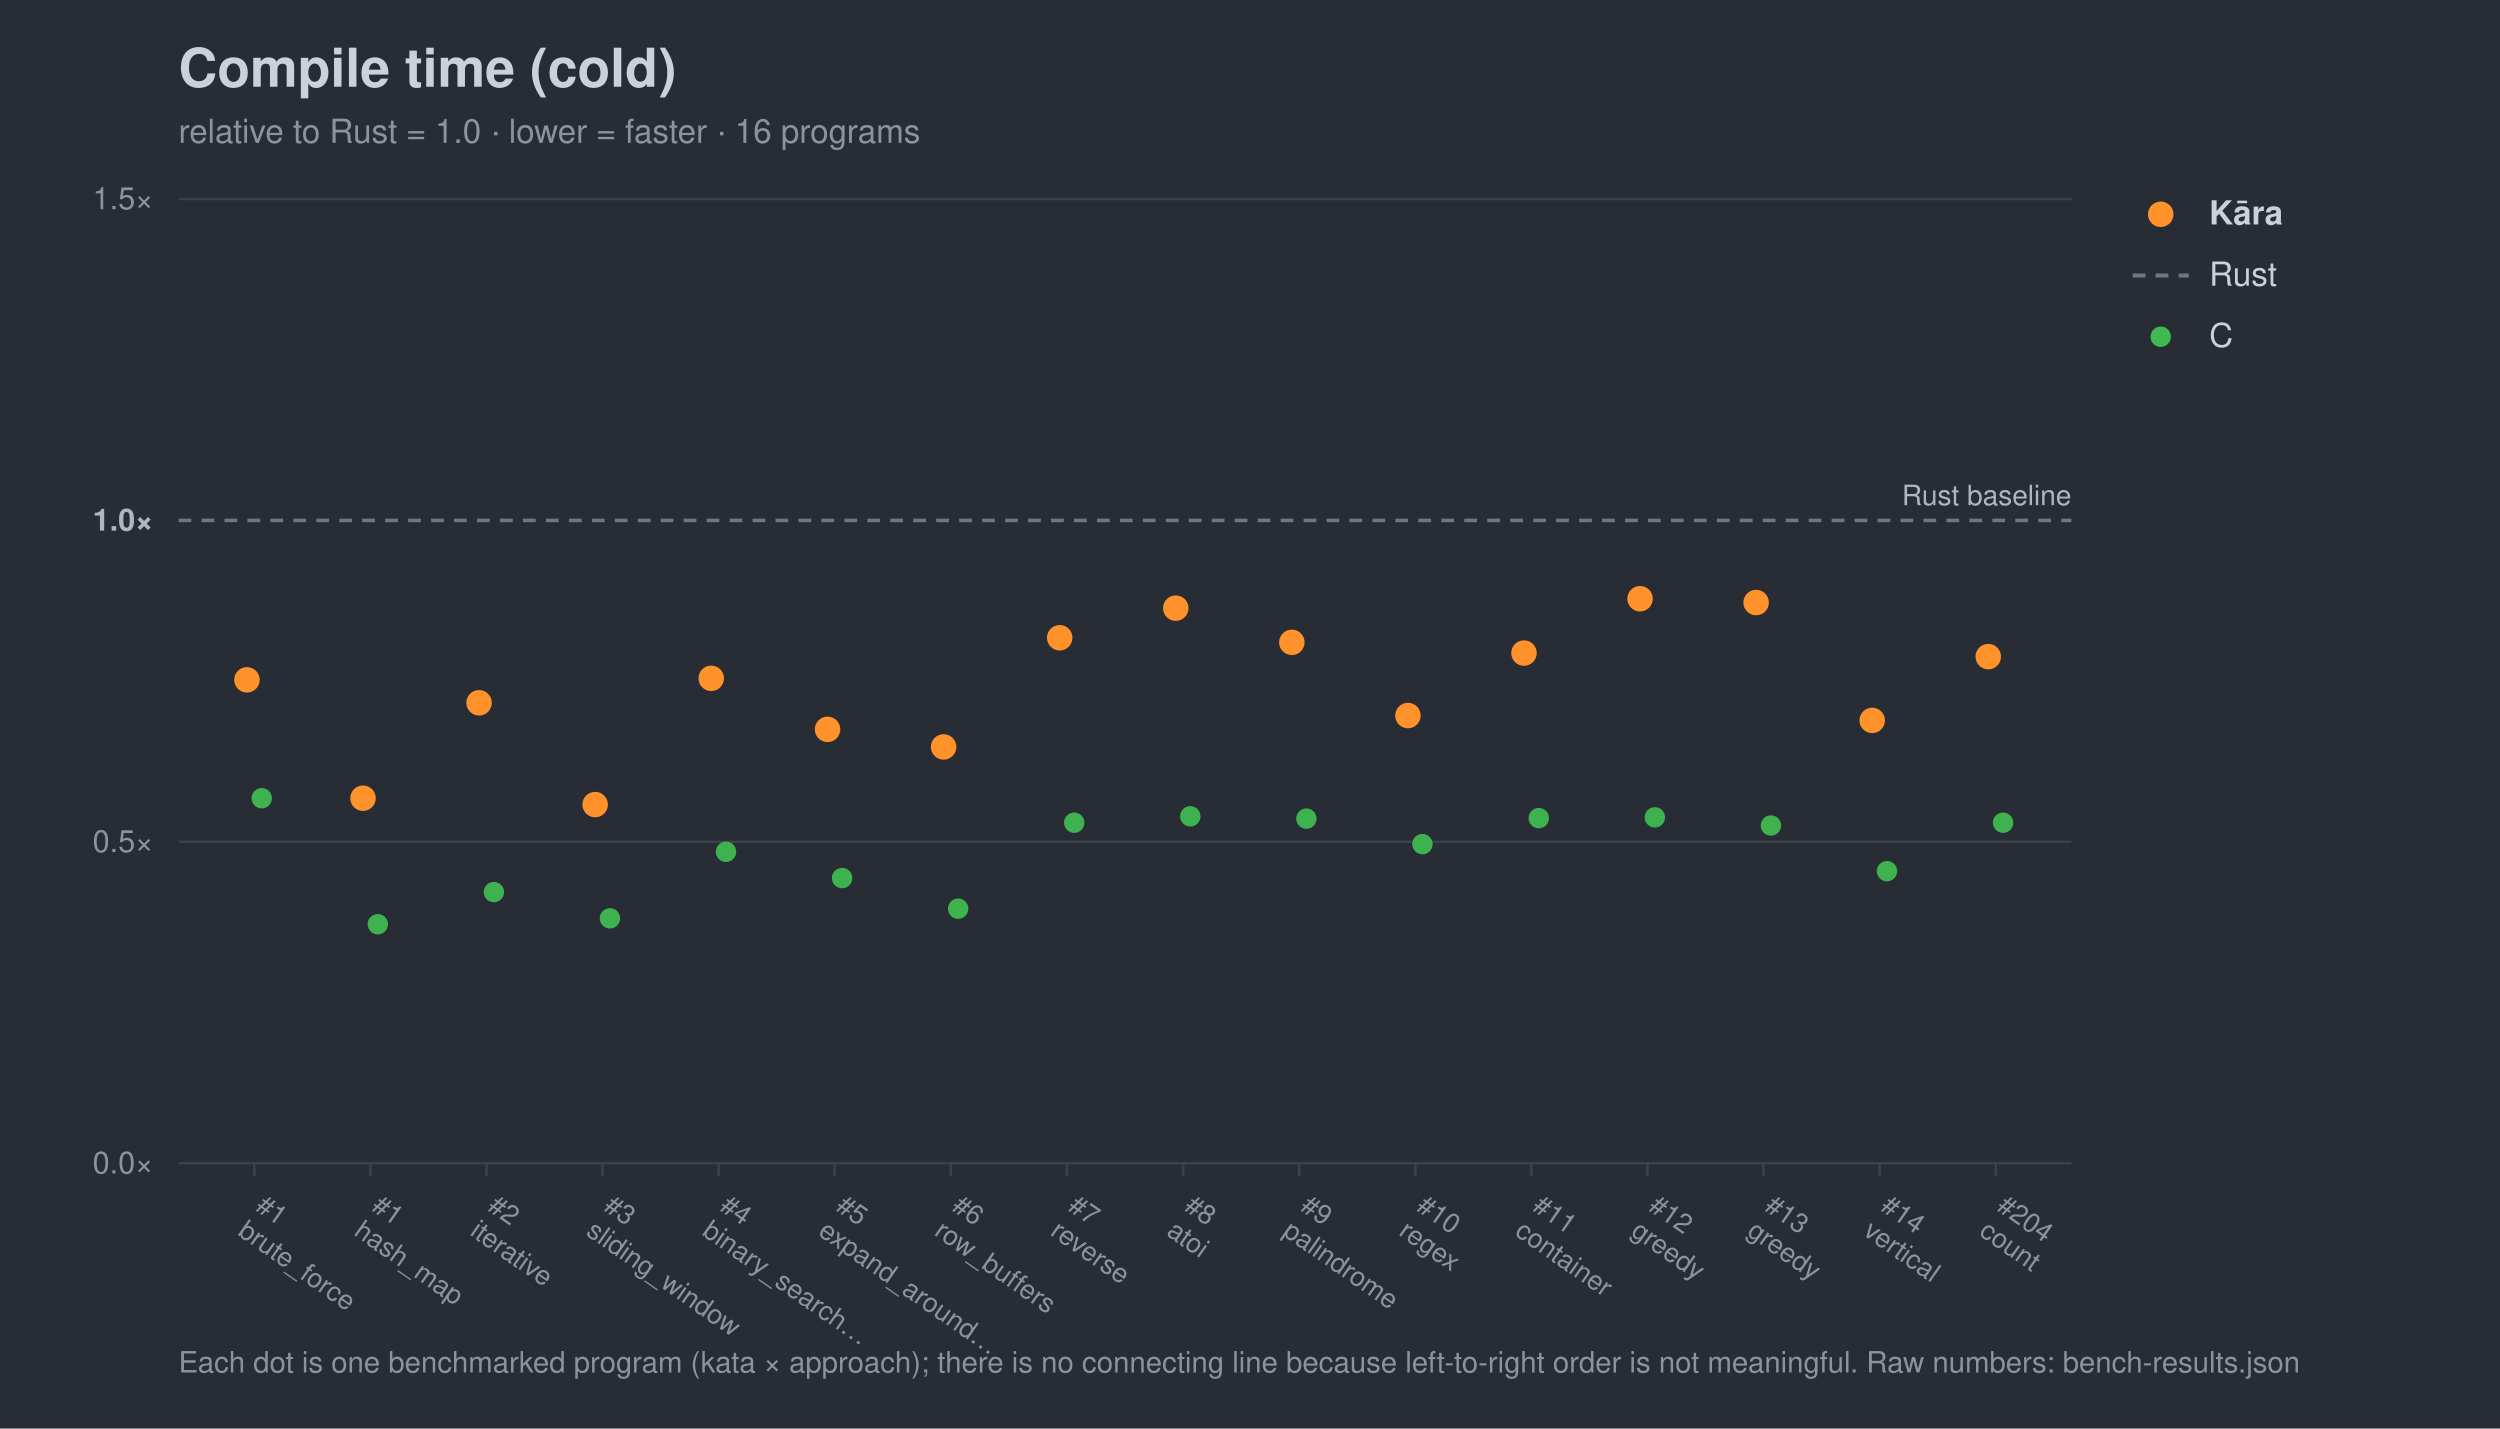
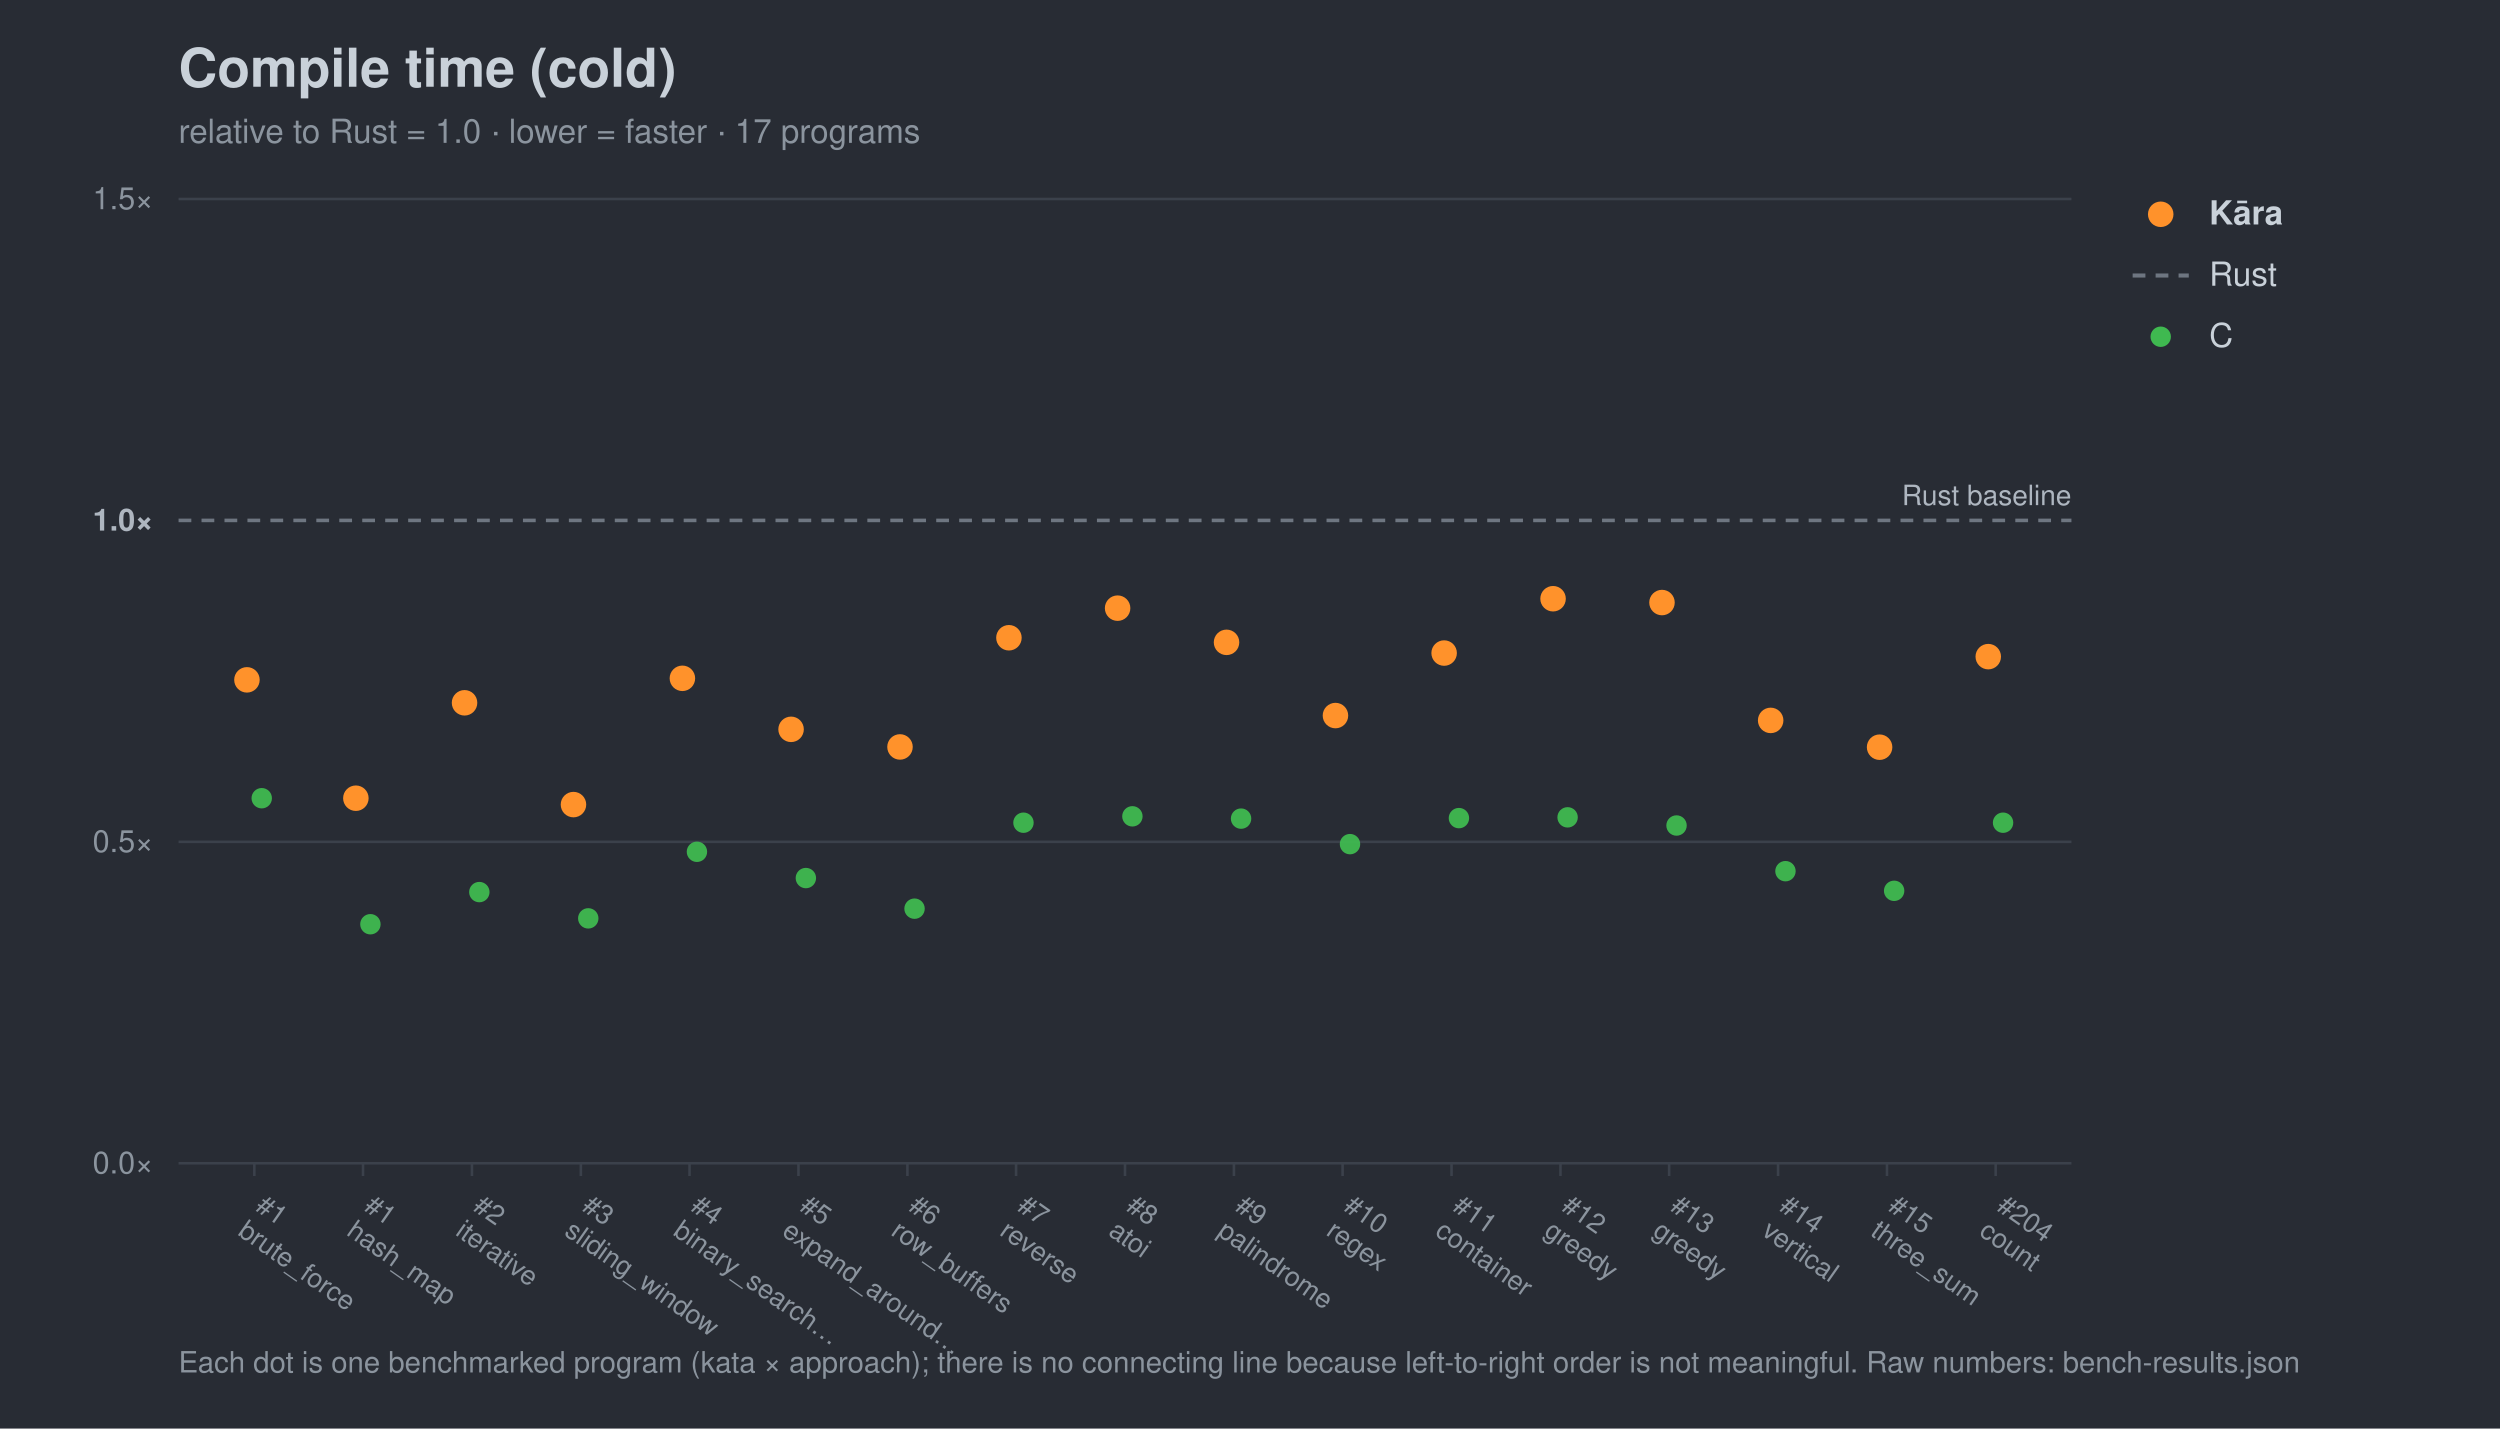
<svg xmlns="http://www.w3.org/2000/svg" width="980" height="560" viewBox="0 0 980 560" font-family="-apple-system,Segoe UI,Helvetica,Arial,sans-serif">
  <rect width="980" height="560" fill="#282c34" />
  <text x="70" y="34" font-size="21" font-weight="700" fill="#c9d1d9">Compile time (cold)</text>
-   <text x="70" y="56" font-size="13" fill="#8b949e">relative to Rust = 1.0 · lower = faster · 16 programs</text>
+   <text x="70" y="56" font-size="13" fill="#8b949e">relative to Rust = 1.0 · lower = faster · 17 programs</text>
  <line x1="70" y1="456.0" x2="812" y2="456.0" stroke="#3b414b" stroke-width="1" />
  <text x="60" y="460.0" font-size="12" text-anchor="end" fill="#8b949e">0.0×</text>
  <line x1="70" y1="330.0" x2="812" y2="330.0" stroke="#3b414b" stroke-width="1" />
  <text x="60" y="334.0" font-size="12" text-anchor="end" fill="#8b949e">0.5×</text>
  <line x1="70" y1="204.0" x2="812" y2="204.0" stroke="#6e7681" stroke-width="1.4" stroke-dasharray="5 4" />
  <text x="60" y="208.0" font-size="12" text-anchor="end" fill="#aeb6c0" font-weight="700">1.0×</text>
  <line x1="70" y1="78.0" x2="812" y2="78.0" stroke="#3b414b" stroke-width="1" />
  <text x="60" y="82.0" font-size="12" text-anchor="end" fill="#8b949e">1.5×</text>
  <text x="812" y="198.0" font-size="11" text-anchor="end" fill="#aeb6c0">Rust baseline</text>
  <line x1="99.7" y1="456" x2="99.7" y2="461" stroke="#3b414b" />
  <g transform="translate(99.7,474) rotate(35)">
    <text x="0" y="0" font-size="10.5" fill="#8b949e">#1</text>
    <text x="0" y="12" font-size="10.5" fill="#8b949e">brute_force</text>
  </g>
-   <line x1="145.2" y1="456" x2="145.2" y2="461" stroke="#3b414b" />
-   <g transform="translate(145.2,474) rotate(35)">
+   <line x1="142.3" y1="456" x2="142.3" y2="461" stroke="#3b414b" />
+   <g transform="translate(142.3,474) rotate(35)">
    <text x="0" y="0" font-size="10.5" fill="#8b949e">#1</text>
    <text x="0" y="12" font-size="10.5" fill="#8b949e">hash_map</text>
  </g>
-   <line x1="190.7" y1="456" x2="190.7" y2="461" stroke="#3b414b" />
-   <g transform="translate(190.7,474) rotate(35)">
+   <line x1="185.0" y1="456" x2="185.0" y2="461" stroke="#3b414b" />
+   <g transform="translate(185.0,474) rotate(35)">
    <text x="0" y="0" font-size="10.5" fill="#8b949e">#2</text>
    <text x="0" y="12" font-size="10.5" fill="#8b949e">iterative</text>
  </g>
-   <line x1="236.2" y1="456" x2="236.2" y2="461" stroke="#3b414b" />
-   <g transform="translate(236.2,474) rotate(35)">
+   <line x1="227.7" y1="456" x2="227.7" y2="461" stroke="#3b414b" />
+   <g transform="translate(227.7,474) rotate(35)">
    <text x="0" y="0" font-size="10.5" fill="#8b949e">#3</text>
    <text x="0" y="12" font-size="10.5" fill="#8b949e">sliding_window</text>
  </g>
-   <line x1="281.7" y1="456" x2="281.7" y2="461" stroke="#3b414b" />
-   <g transform="translate(281.7,474) rotate(35)">
+   <line x1="270.3" y1="456" x2="270.3" y2="461" stroke="#3b414b" />
+   <g transform="translate(270.3,474) rotate(35)">
    <text x="0" y="0" font-size="10.5" fill="#8b949e">#4</text>
    <text x="0" y="12" font-size="10.5" fill="#8b949e">binary_search…</text>
  </g>
-   <line x1="327.2" y1="456" x2="327.2" y2="461" stroke="#3b414b" />
-   <g transform="translate(327.2,474) rotate(35)">
+   <line x1="313.0" y1="456" x2="313.0" y2="461" stroke="#3b414b" />
+   <g transform="translate(313.0,474) rotate(35)">
    <text x="0" y="0" font-size="10.5" fill="#8b949e">#5</text>
    <text x="0" y="12" font-size="10.5" fill="#8b949e">expand_around…</text>
  </g>
-   <line x1="372.7" y1="456" x2="372.7" y2="461" stroke="#3b414b" />
-   <g transform="translate(372.7,474) rotate(35)">
+   <line x1="355.7" y1="456" x2="355.7" y2="461" stroke="#3b414b" />
+   <g transform="translate(355.7,474) rotate(35)">
    <text x="0" y="0" font-size="10.5" fill="#8b949e">#6</text>
    <text x="0" y="12" font-size="10.5" fill="#8b949e">row_buffers</text>
  </g>
-   <line x1="418.2" y1="456" x2="418.2" y2="461" stroke="#3b414b" />
-   <g transform="translate(418.2,474) rotate(35)">
+   <line x1="398.3" y1="456" x2="398.3" y2="461" stroke="#3b414b" />
+   <g transform="translate(398.3,474) rotate(35)">
    <text x="0" y="0" font-size="10.5" fill="#8b949e">#7</text>
    <text x="0" y="12" font-size="10.5" fill="#8b949e">reverse</text>
  </g>
-   <line x1="463.8" y1="456" x2="463.8" y2="461" stroke="#3b414b" />
-   <g transform="translate(463.8,474) rotate(35)">
+   <line x1="441.0" y1="456" x2="441.0" y2="461" stroke="#3b414b" />
+   <g transform="translate(441.0,474) rotate(35)">
    <text x="0" y="0" font-size="10.5" fill="#8b949e">#8</text>
    <text x="0" y="12" font-size="10.5" fill="#8b949e">atoi</text>
  </g>
-   <line x1="509.3" y1="456" x2="509.3" y2="461" stroke="#3b414b" />
-   <g transform="translate(509.3,474) rotate(35)">
+   <line x1="483.7" y1="456" x2="483.7" y2="461" stroke="#3b414b" />
+   <g transform="translate(483.7,474) rotate(35)">
    <text x="0" y="0" font-size="10.5" fill="#8b949e">#9</text>
    <text x="0" y="12" font-size="10.5" fill="#8b949e">palindrome</text>
  </g>
-   <line x1="554.8" y1="456" x2="554.8" y2="461" stroke="#3b414b" />
-   <g transform="translate(554.8,474) rotate(35)">
+   <line x1="526.3" y1="456" x2="526.3" y2="461" stroke="#3b414b" />
+   <g transform="translate(526.3,474) rotate(35)">
    <text x="0" y="0" font-size="10.5" fill="#8b949e">#10</text>
    <text x="0" y="12" font-size="10.5" fill="#8b949e">regex</text>
  </g>
-   <line x1="600.3" y1="456" x2="600.3" y2="461" stroke="#3b414b" />
-   <g transform="translate(600.3,474) rotate(35)">
+   <line x1="569.0" y1="456" x2="569.0" y2="461" stroke="#3b414b" />
+   <g transform="translate(569.0,474) rotate(35)">
    <text x="0" y="0" font-size="10.5" fill="#8b949e">#11</text>
    <text x="0" y="12" font-size="10.5" fill="#8b949e">container</text>
  </g>
-   <line x1="645.8" y1="456" x2="645.8" y2="461" stroke="#3b414b" />
-   <g transform="translate(645.8,474) rotate(35)">
+   <line x1="611.7" y1="456" x2="611.7" y2="461" stroke="#3b414b" />
+   <g transform="translate(611.7,474) rotate(35)">
    <text x="0" y="0" font-size="10.5" fill="#8b949e">#12</text>
    <text x="0" y="12" font-size="10.5" fill="#8b949e">greedy</text>
  </g>
-   <line x1="691.3" y1="456" x2="691.3" y2="461" stroke="#3b414b" />
-   <g transform="translate(691.3,474) rotate(35)">
+   <line x1="654.3" y1="456" x2="654.3" y2="461" stroke="#3b414b" />
+   <g transform="translate(654.3,474) rotate(35)">
    <text x="0" y="0" font-size="10.5" fill="#8b949e">#13</text>
    <text x="0" y="12" font-size="10.5" fill="#8b949e">greedy</text>
  </g>
-   <line x1="736.8" y1="456" x2="736.8" y2="461" stroke="#3b414b" />
-   <g transform="translate(736.8,474) rotate(35)">
+   <line x1="697.0" y1="456" x2="697.0" y2="461" stroke="#3b414b" />
+   <g transform="translate(697.0,474) rotate(35)">
    <text x="0" y="0" font-size="10.5" fill="#8b949e">#14</text>
    <text x="0" y="12" font-size="10.5" fill="#8b949e">vertical</text>
+   </g>
+   <line x1="739.7" y1="456" x2="739.7" y2="461" stroke="#3b414b" />
+   <g transform="translate(739.7,474) rotate(35)">
+     <text x="0" y="0" font-size="10.5" fill="#8b949e">#15</text>
+     <text x="0" y="12" font-size="10.5" fill="#8b949e">three_sum</text>
  </g>
  <line x1="782.3" y1="456" x2="782.3" y2="461" stroke="#3b414b" />
  <g transform="translate(782.3,474) rotate(35)">
    <text x="0" y="0" font-size="10.5" fill="#8b949e">#204</text>
    <text x="0" y="12" font-size="10.5" fill="#8b949e">count</text>
  </g>
  <circle cx="102.6" cy="312.9" r="4.0" fill="#3fb950" opacity="0.95" />
-   <circle cx="148.1" cy="362.3" r="4.0" fill="#3fb950" opacity="0.95" />
-   <circle cx="193.6" cy="349.7" r="4.0" fill="#3fb950" opacity="0.95" />
-   <circle cx="239.1" cy="360.0" r="4.0" fill="#3fb950" opacity="0.95" />
-   <circle cx="284.6" cy="333.9" r="4.0" fill="#3fb950" opacity="0.95" />
-   <circle cx="330.1" cy="344.2" r="4.0" fill="#3fb950" opacity="0.95" />
-   <circle cx="375.6" cy="356.2" r="4.0" fill="#3fb950" opacity="0.95" />
-   <circle cx="421.1" cy="322.5" r="4.0" fill="#3fb950" opacity="0.95" />
-   <circle cx="466.6" cy="320.0" r="4.0" fill="#3fb950" opacity="0.95" />
-   <circle cx="512.1" cy="320.9" r="4.0" fill="#3fb950" opacity="0.95" />
-   <circle cx="557.6" cy="330.9" r="4.0" fill="#3fb950" opacity="0.95" />
-   <circle cx="603.2" cy="320.7" r="4.0" fill="#3fb950" opacity="0.95" />
-   <circle cx="648.7" cy="320.4" r="4.0" fill="#3fb950" opacity="0.95" />
-   <circle cx="694.2" cy="323.6" r="4.0" fill="#3fb950" opacity="0.95" />
-   <circle cx="739.7" cy="341.5" r="4.0" fill="#3fb950" opacity="0.95" />
+   <circle cx="145.2" cy="362.3" r="4.0" fill="#3fb950" opacity="0.95" />
+   <circle cx="187.9" cy="349.7" r="4.0" fill="#3fb950" opacity="0.95" />
+   <circle cx="230.6" cy="360.0" r="4.0" fill="#3fb950" opacity="0.95" />
+   <circle cx="273.2" cy="333.9" r="4.0" fill="#3fb950" opacity="0.95" />
+   <circle cx="315.9" cy="344.2" r="4.0" fill="#3fb950" opacity="0.95" />
+   <circle cx="358.5" cy="356.2" r="4.0" fill="#3fb950" opacity="0.95" />
+   <circle cx="401.2" cy="322.5" r="4.0" fill="#3fb950" opacity="0.95" />
+   <circle cx="443.9" cy="320.0" r="4.0" fill="#3fb950" opacity="0.95" />
+   <circle cx="486.5" cy="320.9" r="4.0" fill="#3fb950" opacity="0.95" />
+   <circle cx="529.2" cy="330.9" r="4.0" fill="#3fb950" opacity="0.95" />
+   <circle cx="571.9" cy="320.7" r="4.0" fill="#3fb950" opacity="0.95" />
+   <circle cx="614.5" cy="320.4" r="4.0" fill="#3fb950" opacity="0.95" />
+   <circle cx="657.2" cy="323.6" r="4.0" fill="#3fb950" opacity="0.95" />
+   <circle cx="699.9" cy="341.5" r="4.0" fill="#3fb950" opacity="0.95" />
+   <circle cx="742.5" cy="349.2" r="4.0" fill="#3fb950" opacity="0.95" />
  <circle cx="785.2" cy="322.5" r="4.0" fill="#3fb950" opacity="0.95" />
  <circle cx="96.8" cy="266.5" r="5.0" fill="#ff922b" opacity="1.0" />
-   <circle cx="142.3" cy="312.9" r="5.0" fill="#ff922b" opacity="1.0" />
-   <circle cx="187.8" cy="275.5" r="5.0" fill="#ff922b" opacity="1.0" />
-   <circle cx="233.3" cy="315.4" r="5.0" fill="#ff922b" opacity="1.0" />
-   <circle cx="278.8" cy="265.9" r="5.0" fill="#ff922b" opacity="1.0" />
-   <circle cx="324.4" cy="285.9" r="5.0" fill="#ff922b" opacity="1.0" />
-   <circle cx="369.9" cy="292.8" r="5.0" fill="#ff922b" opacity="1.0" />
-   <circle cx="415.4" cy="250.0" r="5.0" fill="#ff922b" opacity="1.0" />
-   <circle cx="460.9" cy="238.4" r="5.0" fill="#ff922b" opacity="1.0" />
-   <circle cx="506.4" cy="251.8" r="5.0" fill="#ff922b" opacity="1.0" />
-   <circle cx="551.9" cy="280.5" r="5.0" fill="#ff922b" opacity="1.0" />
-   <circle cx="597.4" cy="256.0" r="5.0" fill="#ff922b" opacity="1.0" />
-   <circle cx="642.9" cy="234.7" r="5.0" fill="#ff922b" opacity="1.0" />
-   <circle cx="688.4" cy="236.2" r="5.0" fill="#ff922b" opacity="1.0" />
-   <circle cx="733.9" cy="282.4" r="5.0" fill="#ff922b" opacity="1.0" />
+   <circle cx="139.5" cy="312.9" r="5.0" fill="#ff922b" opacity="1.0" />
+   <circle cx="182.1" cy="275.5" r="5.0" fill="#ff922b" opacity="1.0" />
+   <circle cx="224.8" cy="315.4" r="5.0" fill="#ff922b" opacity="1.0" />
+   <circle cx="267.5" cy="265.9" r="5.0" fill="#ff922b" opacity="1.0" />
+   <circle cx="310.1" cy="285.9" r="5.0" fill="#ff922b" opacity="1.0" />
+   <circle cx="352.8" cy="292.8" r="5.0" fill="#ff922b" opacity="1.0" />
+   <circle cx="395.5" cy="250.0" r="5.0" fill="#ff922b" opacity="1.0" />
+   <circle cx="438.1" cy="238.4" r="5.0" fill="#ff922b" opacity="1.0" />
+   <circle cx="480.8" cy="251.8" r="5.0" fill="#ff922b" opacity="1.0" />
+   <circle cx="523.5" cy="280.5" r="5.0" fill="#ff922b" opacity="1.0" />
+   <circle cx="566.1" cy="256.0" r="5.0" fill="#ff922b" opacity="1.0" />
+   <circle cx="608.8" cy="234.7" r="5.0" fill="#ff922b" opacity="1.0" />
+   <circle cx="651.5" cy="236.2" r="5.0" fill="#ff922b" opacity="1.0" />
+   <circle cx="694.1" cy="282.4" r="5.0" fill="#ff922b" opacity="1.0" />
+   <circle cx="736.8" cy="292.9" r="5.0" fill="#ff922b" opacity="1.0" />
  <circle cx="779.4" cy="257.4" r="5.0" fill="#ff922b" opacity="1.0" />
  <circle cx="847" cy="84" r="5" fill="#ff922b" />
  <text x="866" y="88" font-size="13" fill="#c9d1d9" font-weight="700">Kāra</text>
  <line x1="836" y1="108" x2="858" y2="108" stroke="#6e7681" stroke-width="1.6" stroke-dasharray="5 4" />
  <text x="866" y="112" font-size="13" fill="#c9d1d9" font-weight="400">Rust</text>
  <circle cx="847" cy="132" r="4" fill="#3fb950" />
  <text x="866" y="136" font-size="13" fill="#c9d1d9" font-weight="400">C</text>
  <text x="70" y="538" font-size="11.5" fill="#8b949e">Each dot is one benchmarked program (kata × approach); there is no connecting line because left-to-right order is not meaningful. Raw numbers: bench-results.json</text>
</svg>
